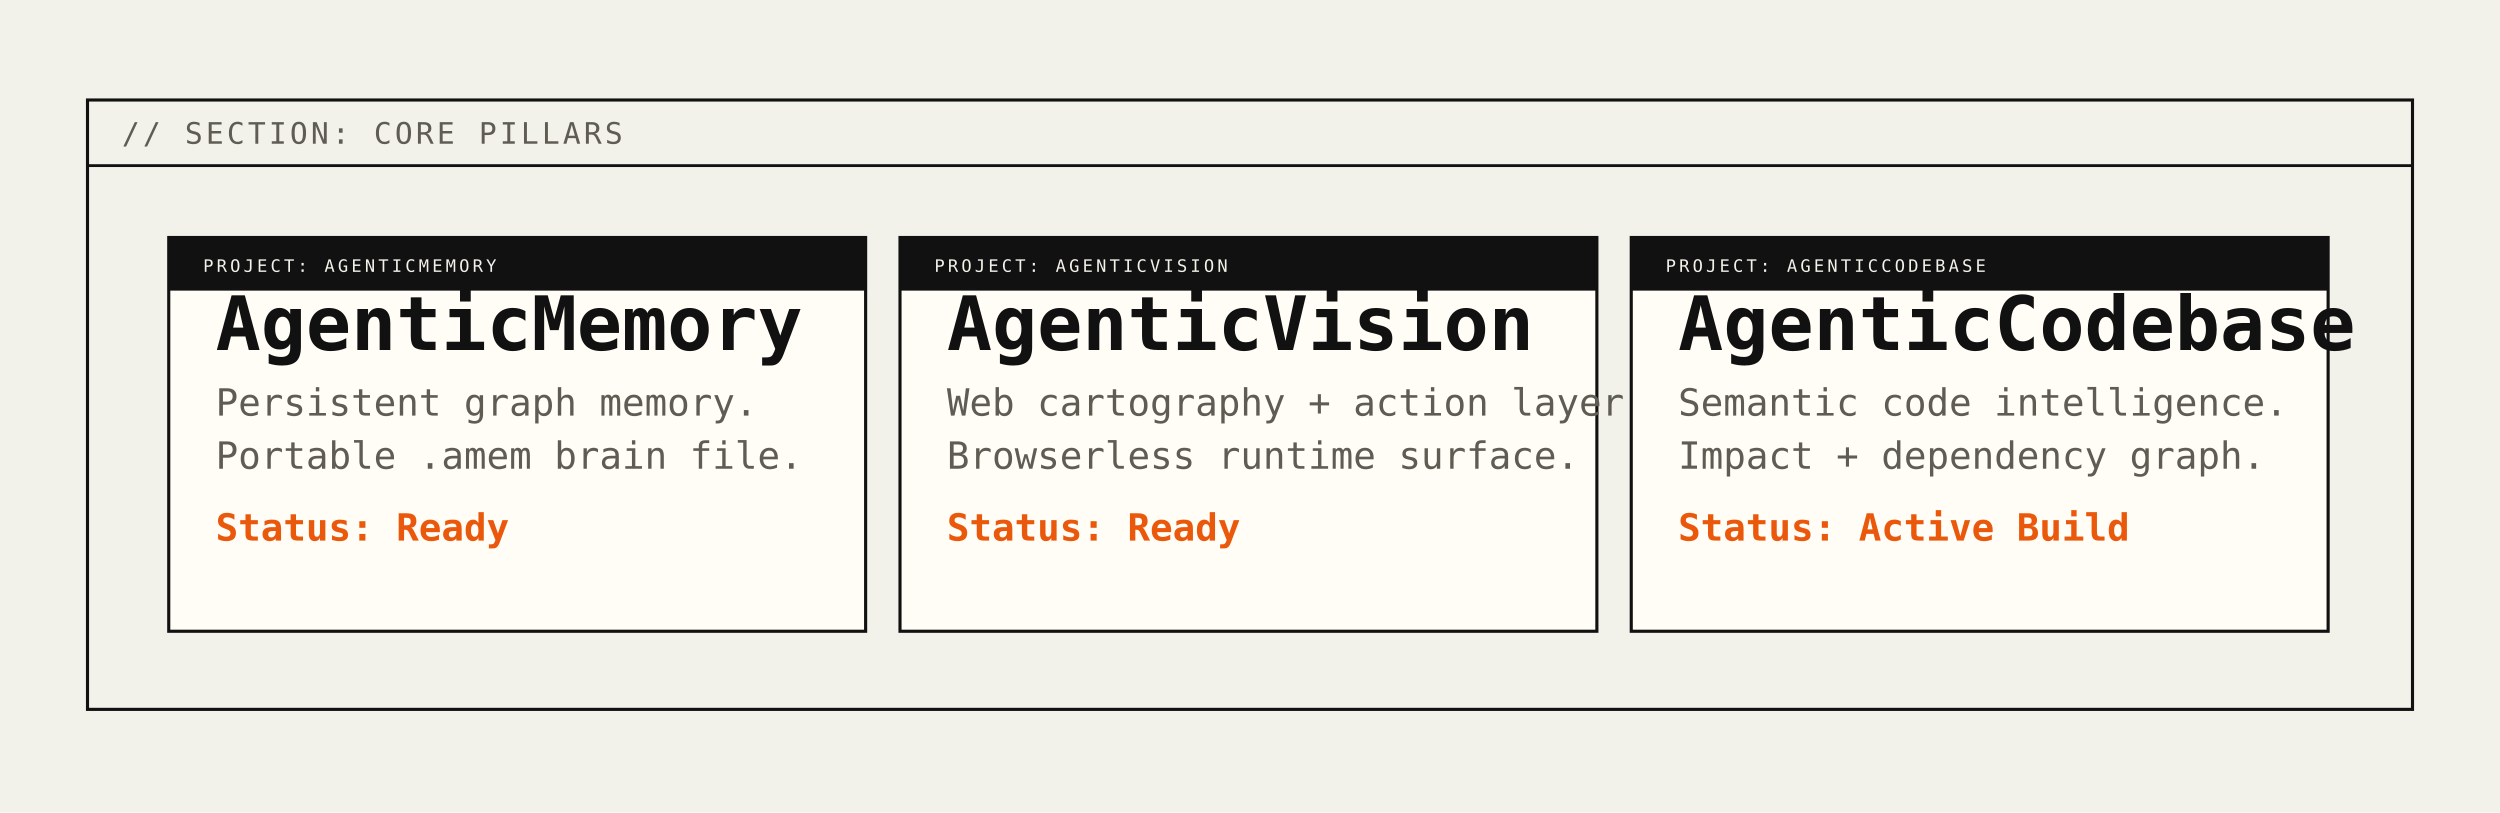
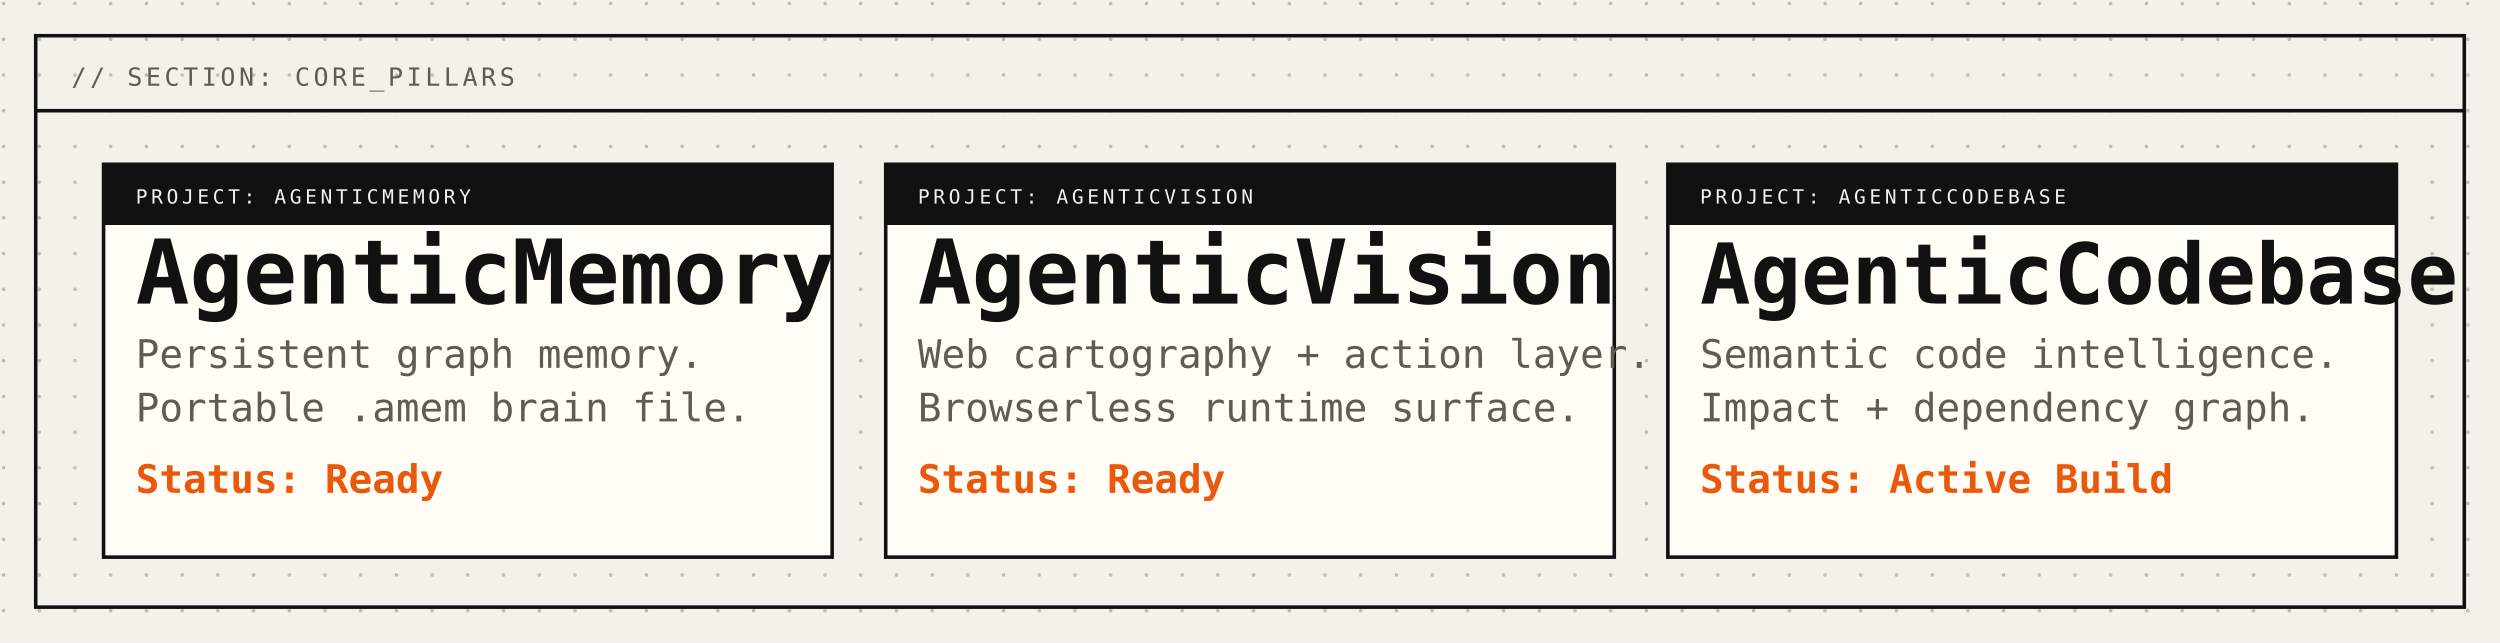
- <svg xmlns="http://www.w3.org/2000/svg" width="1600" height="520" viewBox="0 0 1600 520" fill="none" role="img" aria-label="Agentra Labs core pillars">
-   <rect width="1600" height="520" fill="#f2f1ea" />
-   <rect x="56" y="64" width="1488" height="390" fill="none" stroke="#111111" stroke-width="2" />
-   <line x1="56" y1="106" x2="1544" y2="106" stroke="#111111" stroke-width="1.8" />
-   <text x="78" y="92" fill="#5f5c53" font-family="JetBrains Mono, IBM Plex Mono, monospace" font-size="19" letter-spacing="2">// SECTION: CORE PILLARS</text>
-   <rect x="108" y="152" width="446" height="252" fill="#fffdf6" stroke="#111111" stroke-width="2" />
-   <rect x="108" y="152" width="446" height="34" fill="#111111" />
-   <text x="130" y="174" fill="#f2f1ea" font-family="JetBrains Mono, IBM Plex Mono, monospace" font-size="11" letter-spacing="2">PROJECT: AGENTICMEMORY</text>
-   <text x="138" y="224" fill="#111111" font-family="JetBrains Mono, IBM Plex Mono, monospace" font-size="48" font-weight="700">AgenticMemory</text>
-   <text x="138" y="266" fill="#5f5c53" font-family="JetBrains Mono, IBM Plex Mono, monospace" font-size="24">Persistent graph memory.</text>
-   <text x="138" y="300" fill="#5f5c53" font-family="JetBrains Mono, IBM Plex Mono, monospace" font-size="24">Portable .amem brain file.</text>
-   <text x="138" y="346" fill="#ea580c" font-family="JetBrains Mono, IBM Plex Mono, monospace" font-size="24" font-weight="700">Status: Ready</text>
-   <rect x="576" y="152" width="446" height="252" fill="#fffdf6" stroke="#111111" stroke-width="2" />
-   <rect x="576" y="152" width="446" height="34" fill="#111111" />
-   <text x="598" y="174" fill="#f2f1ea" font-family="JetBrains Mono, IBM Plex Mono, monospace" font-size="11" letter-spacing="2">PROJECT: AGENTICVISION</text>
-   <text x="606" y="224" fill="#111111" font-family="JetBrains Mono, IBM Plex Mono, monospace" font-size="48" font-weight="700">AgenticVision</text>
-   <text x="606" y="266" fill="#5f5c53" font-family="JetBrains Mono, IBM Plex Mono, monospace" font-size="24">Web cartography + action layer.</text>
-   <text x="606" y="300" fill="#5f5c53" font-family="JetBrains Mono, IBM Plex Mono, monospace" font-size="24">Browserless runtime surface.</text>
-   <text x="606" y="346" fill="#ea580c" font-family="JetBrains Mono, IBM Plex Mono, monospace" font-size="24" font-weight="700">Status: Ready</text>
-   <rect x="1044" y="152" width="446" height="252" fill="#fffdf6" stroke="#111111" stroke-width="2" />
-   <rect x="1044" y="152" width="446" height="34" fill="#111111" />
-   <text x="1066" y="174" fill="#f2f1ea" font-family="JetBrains Mono, IBM Plex Mono, monospace" font-size="11" letter-spacing="2">PROJECT: AGENTICCODEBASE</text>
-   <text x="1074" y="224" fill="#111111" font-family="JetBrains Mono, IBM Plex Mono, monospace" font-size="48" font-weight="700">AgenticCodebase</text>
-   <text x="1074" y="266" fill="#5f5c53" font-family="JetBrains Mono, IBM Plex Mono, monospace" font-size="24">Semantic code intelligence.</text>
-   <text x="1074" y="300" fill="#5f5c53" font-family="JetBrains Mono, IBM Plex Mono, monospace" font-size="24">Impact + dependency graph.</text>
-   <text x="1074" y="346" fill="#ea580c" font-family="JetBrains Mono, IBM Plex Mono, monospace" font-size="24" font-weight="700">Status: Active Build</text>
+ <svg xmlns="http://www.w3.org/2000/svg" viewBox="0 0 1400 360" role="img" aria-label="Agentra Labs core pillars pane">
+   <defs>
+     <pattern id="pillarsGrid" width="20" height="20" patternUnits="userSpaceOnUse">
+       <circle cx="2" cy="2" r="1" fill="#b8b6ae" />
+     </pattern>
+   </defs>
+   <rect width="1400" height="360" fill="#f2f1ea" />
+   <rect width="1400" height="360" fill="url(#pillarsGrid)" />
+   <rect x="20" y="20" width="1360" height="320" fill="none" stroke="#111111" stroke-width="2" />
+   <line x1="20" y1="62" x2="1380" y2="62" stroke="#111111" stroke-width="2" />
+   <text x="40" y="48" font-family="'JetBrains Mono', monospace" font-size="14" fill="#5f5c53" letter-spacing="2"> // SECTION: CORE_PILLARS</text>
+   <rect x="58" y="92" width="408" height="220" fill="#fffdf6" stroke="#111111" stroke-width="2" />
+   <rect x="58" y="92" width="408" height="34" fill="#111111" />
+   <text x="76" y="114" font-family="'JetBrains Mono', monospace" font-size="11" fill="#f2f1ea" letter-spacing="2">PROJECT: AGENTICMEMORY</text>
+   <text x="76" y="170" font-family="'JetBrains Mono', monospace" font-size="50" fill="#111111" font-weight="700">AgenticMemory</text>
+   <text x="76" y="206" font-family="'JetBrains Mono', monospace" font-size="22" fill="#5f5c53">Persistent graph memory.</text>
+   <text x="76" y="236" font-family="'JetBrains Mono', monospace" font-size="22" fill="#5f5c53">Portable .amem brain file.</text>
+   <text x="76" y="276" font-family="'JetBrains Mono', monospace" font-size="22" fill="#ea580c" font-weight="700">Status: Ready</text>
+   <rect x="496" y="92" width="408" height="220" fill="#fffdf6" stroke="#111111" stroke-width="2" />
+   <rect x="496" y="92" width="408" height="34" fill="#111111" />
+   <text x="514" y="114" font-family="'JetBrains Mono', monospace" font-size="11" fill="#f2f1ea" letter-spacing="2">PROJECT: AGENTICVISION</text>
+   <text x="514" y="170" font-family="'JetBrains Mono', monospace" font-size="50" fill="#111111" font-weight="700">AgenticVision</text>
+   <text x="514" y="206" font-family="'JetBrains Mono', monospace" font-size="22" fill="#5f5c53">Web cartography + action layer.</text>
+   <text x="514" y="236" font-family="'JetBrains Mono', monospace" font-size="22" fill="#5f5c53">Browserless runtime surface.</text>
+   <text x="514" y="276" font-family="'JetBrains Mono', monospace" font-size="22" fill="#ea580c" font-weight="700">Status: Ready</text>
+   <rect x="934" y="92" width="408" height="220" fill="#fffdf6" stroke="#111111" stroke-width="2" />
+   <rect x="934" y="92" width="408" height="34" fill="#111111" />
+   <text x="952" y="114" font-family="'JetBrains Mono', monospace" font-size="11" fill="#f2f1ea" letter-spacing="2">PROJECT: AGENTICCODEBASE</text>
+   <text x="952" y="170" font-family="'JetBrains Mono', monospace" font-size="47" fill="#111111" font-weight="700">AgenticCodebase</text>
+   <text x="952" y="206" font-family="'JetBrains Mono', monospace" font-size="22" fill="#5f5c53">Semantic code intelligence.</text>
+   <text x="952" y="236" font-family="'JetBrains Mono', monospace" font-size="22" fill="#5f5c53">Impact + dependency graph.</text>
+   <text x="952" y="276" font-family="'JetBrains Mono', monospace" font-size="22" fill="#ea580c" font-weight="700">Status: Active Build</text>
</svg>
